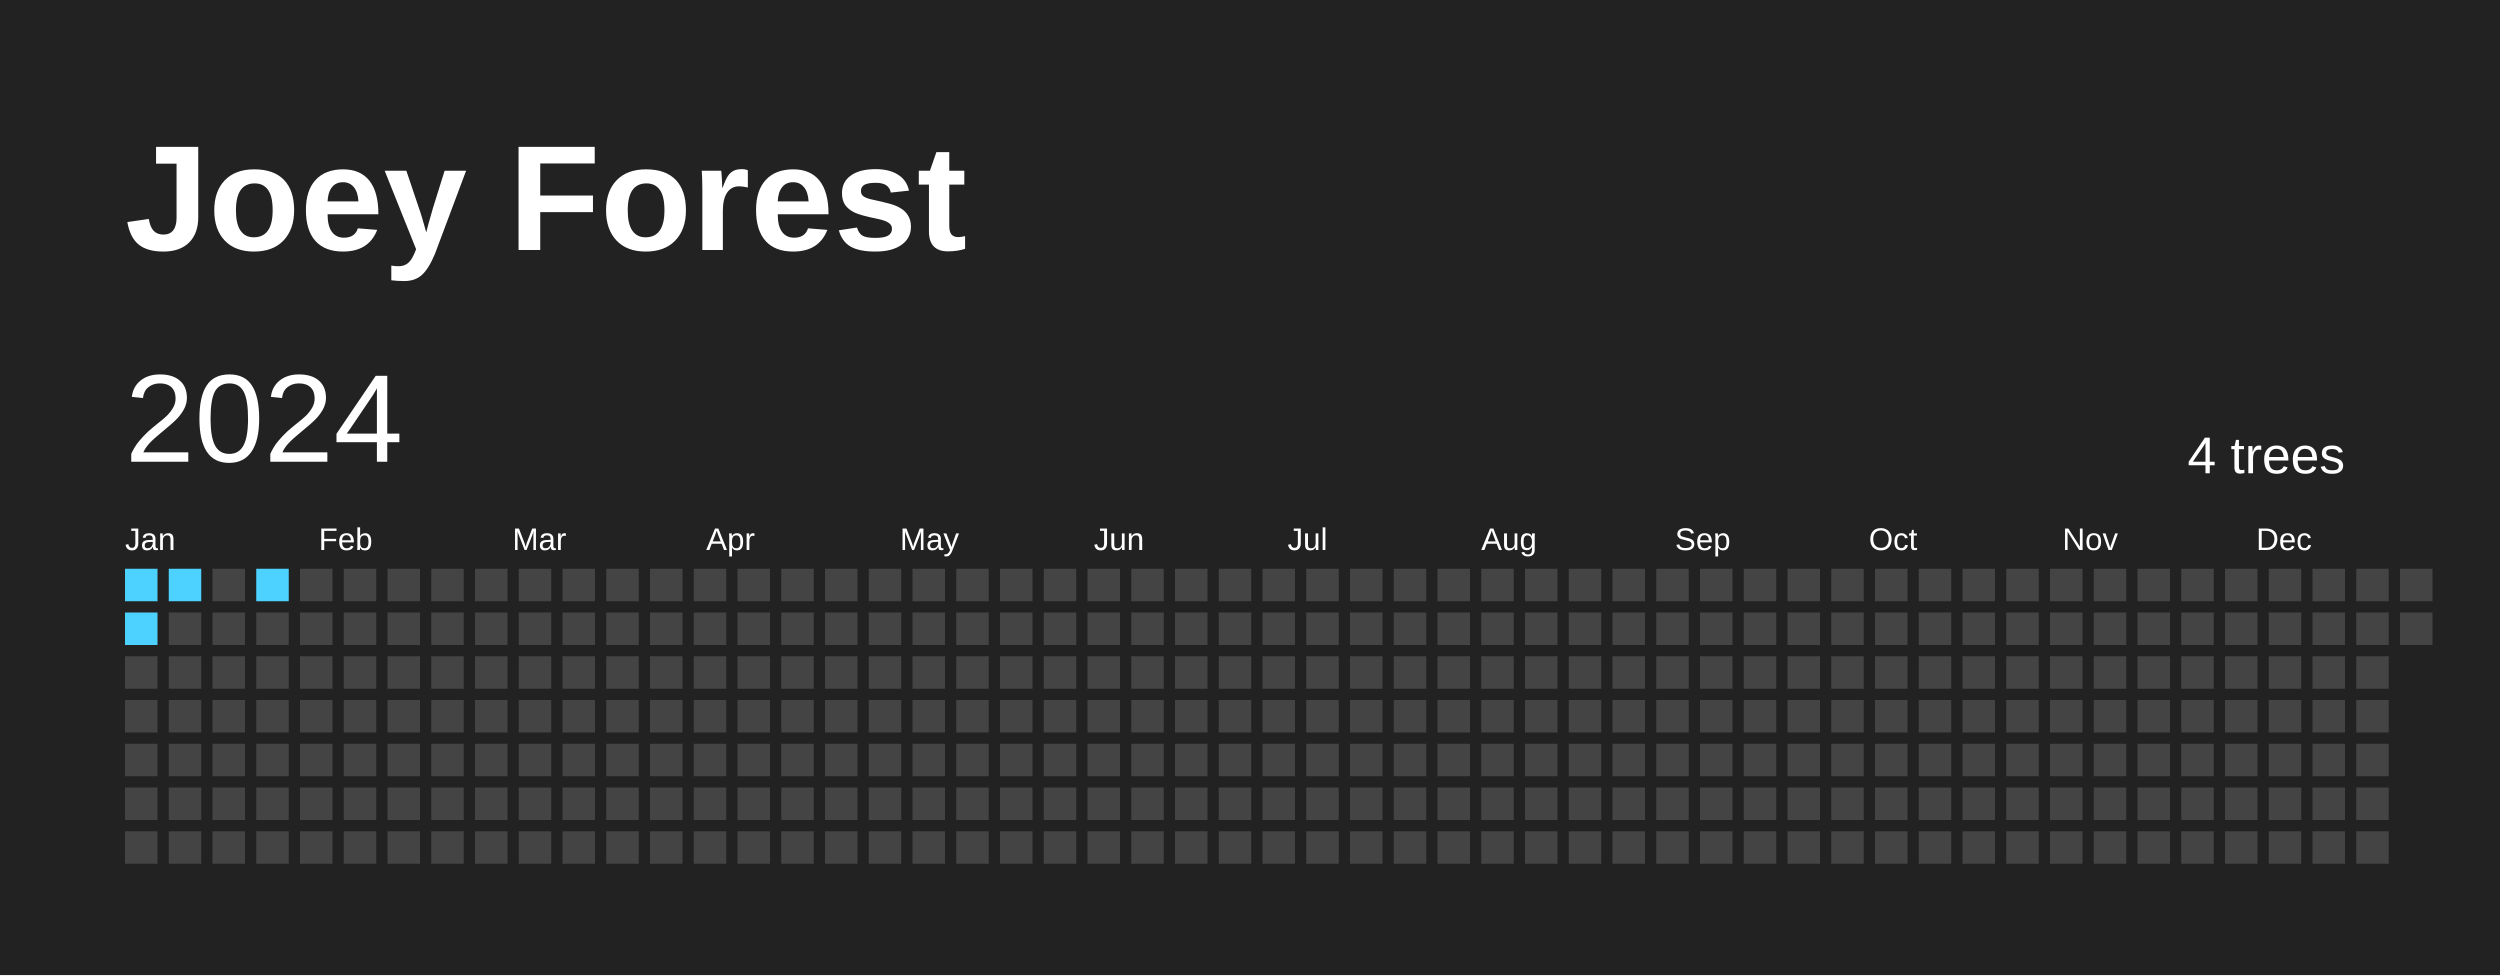
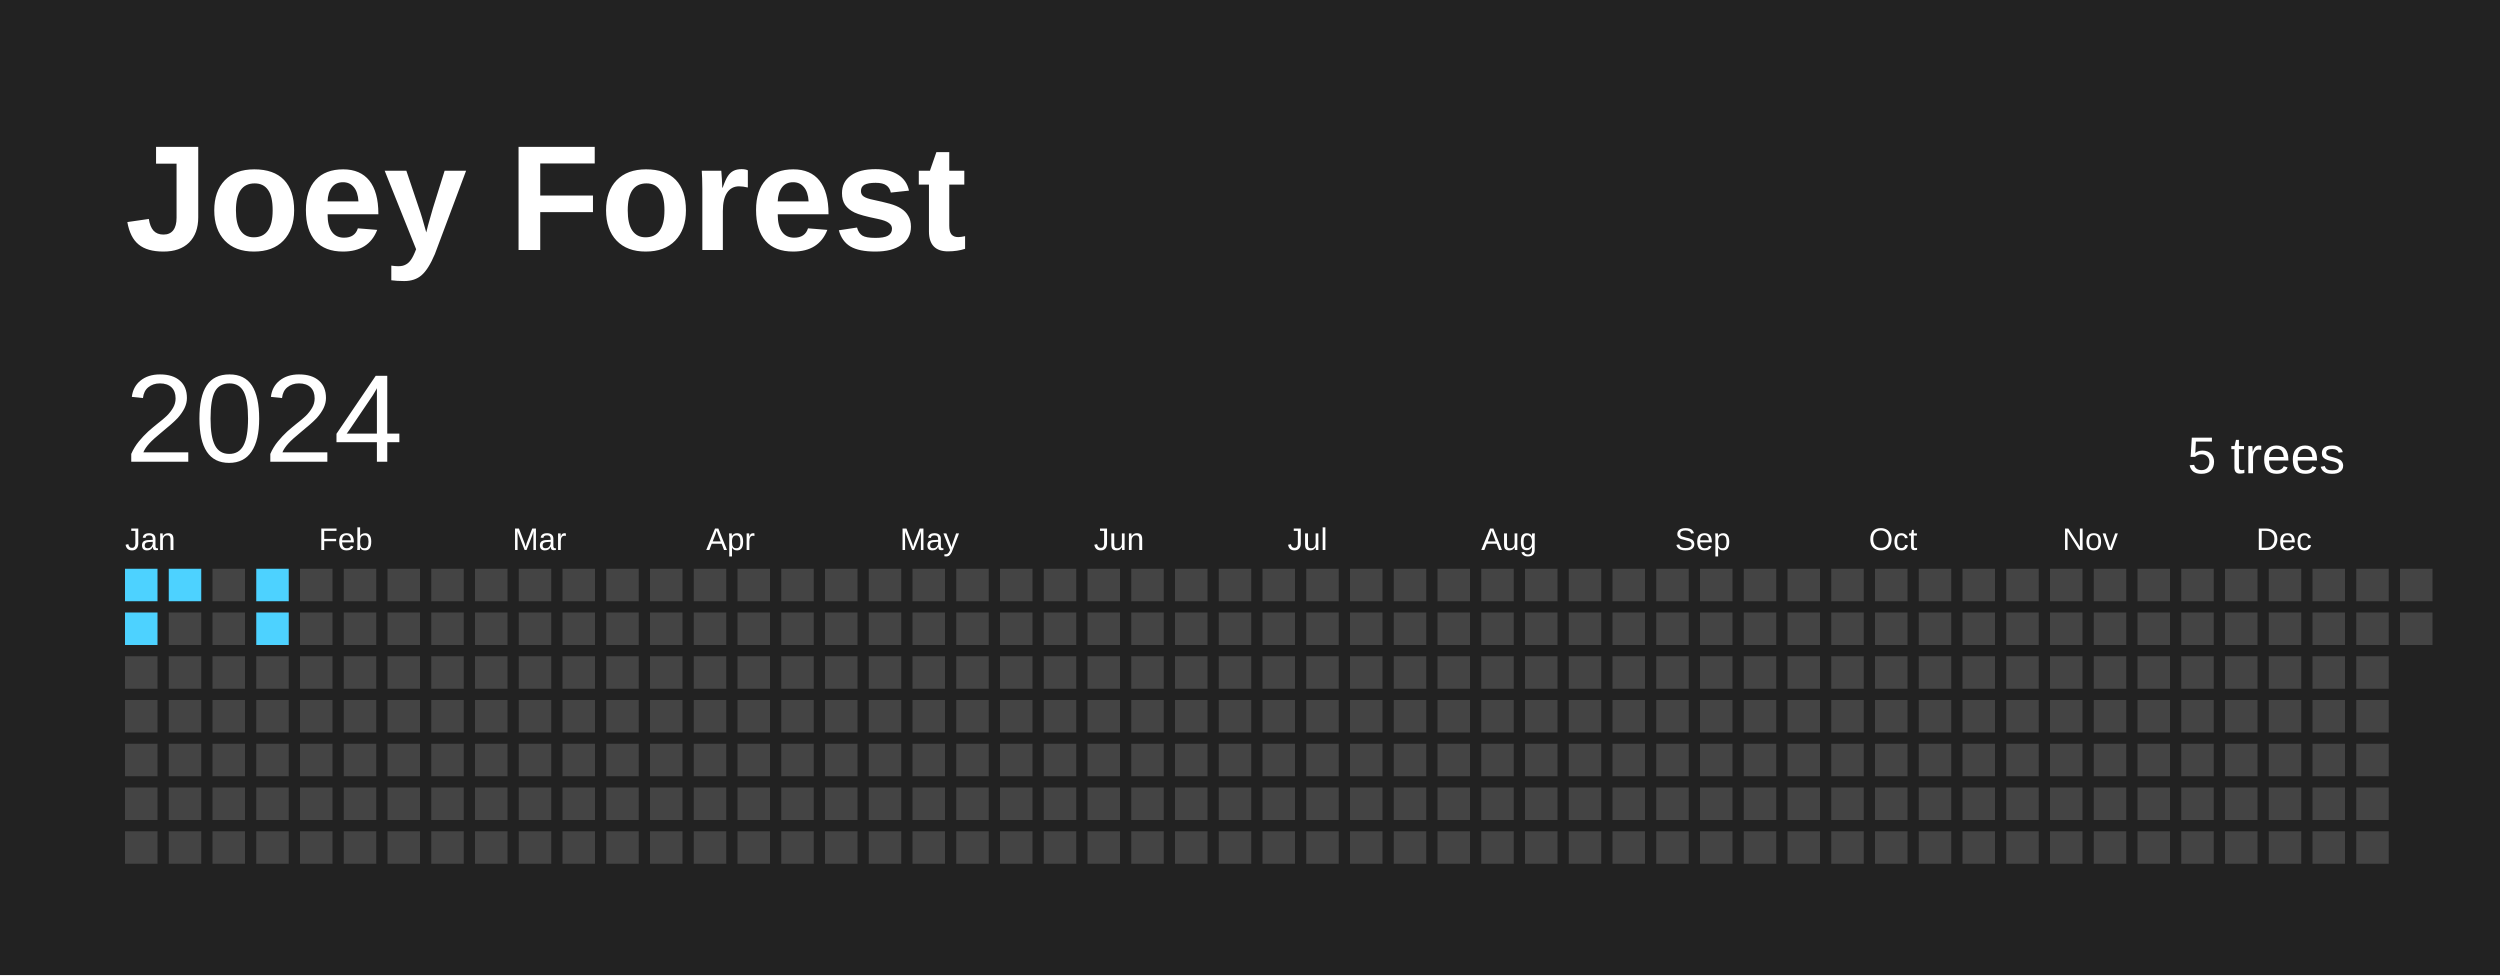
<svg xmlns="http://www.w3.org/2000/svg" baseProfile="full" height="78mm" version="1.1" viewBox="0,0,200,78" width="200mm">
  <defs />
  <rect fill="#222222" height="78" width="200" x="0" y="0" />
  <text fill="#FFFFFF" style="font-size:12px; font-family:Arial; font-weight:bold;" x="10" y="20">Joey Forest</text>
  <text dominant-baseline="hanging" fill="#FFFFFF" style="font-size:10.0px; font-family:Arial;" x="10" y="30">2024</text>
-   <text dominant-baseline="hanging" fill="#FFFFFF" style="font-size:4.125px; font-family:Arial;" x="175" y="35">4 trees</text>
+   <text dominant-baseline="hanging" fill="#FFFFFF" style="font-size:4.125px; font-family:Arial;" x="175" y="35">5 trees</text>
  <text fill="#FFFFFF" style="font-size:2.5px; font-family:Arial" x="10.0" y="44">Jan</text>
  <text fill="#FFFFFF" style="font-size:2.5px; font-family:Arial" x="25.5" y="44">Feb</text>
  <text fill="#FFFFFF" style="font-size:2.5px; font-family:Arial" x="41.0" y="44">Mar</text>
  <text fill="#FFFFFF" style="font-size:2.5px; font-family:Arial" x="56.5" y="44">Apr</text>
  <text fill="#FFFFFF" style="font-size:2.5px; font-family:Arial" x="72.0" y="44">May</text>
  <text fill="#FFFFFF" style="font-size:2.5px; font-family:Arial" x="87.5" y="44">Jun</text>
  <text fill="#FFFFFF" style="font-size:2.5px; font-family:Arial" x="103.0" y="44">Jul</text>
  <text fill="#FFFFFF" style="font-size:2.5px; font-family:Arial" x="118.5" y="44">Aug</text>
  <text fill="#FFFFFF" style="font-size:2.5px; font-family:Arial" x="134.0" y="44">Sep</text>
  <text fill="#FFFFFF" style="font-size:2.5px; font-family:Arial" x="149.5" y="44">Oct</text>
  <text fill="#FFFFFF" style="font-size:2.5px; font-family:Arial" x="165.0" y="44">Nov</text>
  <text fill="#FFFFFF" style="font-size:2.5px; font-family:Arial" x="180.5" y="44">Dec</text>
  <rect fill="#4DD2FF" height="2.6" width="2.6" x="10.0" y="45.5" />
  <rect fill="#4DD2FF" height="2.6" width="2.6" x="10.0" y="49.0" />
  <rect fill="#444444" height="2.6" width="2.6" x="10.0" y="52.5" />
  <rect fill="#444444" height="2.6" width="2.6" x="10.0" y="56.0" />
  <rect fill="#444444" height="2.6" width="2.6" x="10.0" y="59.5" />
  <rect fill="#444444" height="2.6" width="2.6" x="10.0" y="63.0" />
  <rect fill="#444444" height="2.6" width="2.6" x="10.0" y="66.5" />
  <rect fill="#4DD2FF" height="2.6" width="2.6" x="13.5" y="45.5" />
  <rect fill="#444444" height="2.6" width="2.6" x="13.5" y="49.0" />
  <rect fill="#444444" height="2.6" width="2.6" x="13.5" y="52.5" />
  <rect fill="#444444" height="2.6" width="2.6" x="13.5" y="56.0" />
  <rect fill="#444444" height="2.6" width="2.6" x="13.5" y="59.5" />
  <rect fill="#444444" height="2.6" width="2.6" x="13.5" y="63.0" />
  <rect fill="#444444" height="2.6" width="2.6" x="13.5" y="66.5" />
  <rect fill="#444444" height="2.6" width="2.6" x="17.0" y="45.5" />
  <rect fill="#444444" height="2.6" width="2.6" x="17.0" y="49.0" />
  <rect fill="#444444" height="2.6" width="2.6" x="17.0" y="52.5" />
  <rect fill="#444444" height="2.6" width="2.6" x="17.0" y="56.0" />
  <rect fill="#444444" height="2.6" width="2.6" x="17.0" y="59.5" />
  <rect fill="#444444" height="2.6" width="2.6" x="17.0" y="63.0" />
  <rect fill="#444444" height="2.6" width="2.6" x="17.0" y="66.5" />
  <rect fill="#4DD2FF" height="2.6" width="2.6" x="20.5" y="45.5" />
-   <rect fill="#444444" height="2.6" width="2.6" x="20.5" y="49.0" />
+   <rect fill="#4DD2FF" height="2.6" width="2.6" x="20.5" y="49.0" />
  <rect fill="#444444" height="2.6" width="2.6" x="20.5" y="52.5" />
  <rect fill="#444444" height="2.6" width="2.6" x="20.5" y="56.0" />
  <rect fill="#444444" height="2.6" width="2.6" x="20.5" y="59.5" />
  <rect fill="#444444" height="2.6" width="2.6" x="20.5" y="63.0" />
  <rect fill="#444444" height="2.6" width="2.6" x="20.5" y="66.5" />
  <rect fill="#444444" height="2.6" width="2.6" x="24.0" y="45.5" />
  <rect fill="#444444" height="2.6" width="2.6" x="24.0" y="49.0" />
  <rect fill="#444444" height="2.6" width="2.6" x="24.0" y="52.5" />
  <rect fill="#444444" height="2.6" width="2.6" x="24.0" y="56.0" />
  <rect fill="#444444" height="2.6" width="2.6" x="24.0" y="59.5" />
  <rect fill="#444444" height="2.6" width="2.6" x="24.0" y="63.0" />
  <rect fill="#444444" height="2.6" width="2.6" x="24.0" y="66.5" />
  <rect fill="#444444" height="2.6" width="2.6" x="27.5" y="45.5" />
  <rect fill="#444444" height="2.6" width="2.6" x="27.5" y="49.0" />
  <rect fill="#444444" height="2.6" width="2.6" x="27.5" y="52.5" />
  <rect fill="#444444" height="2.6" width="2.6" x="27.5" y="56.0" />
  <rect fill="#444444" height="2.6" width="2.6" x="27.5" y="59.5" />
  <rect fill="#444444" height="2.6" width="2.6" x="27.5" y="63.0" />
  <rect fill="#444444" height="2.6" width="2.6" x="27.5" y="66.5" />
  <rect fill="#444444" height="2.6" width="2.6" x="31.0" y="45.5" />
  <rect fill="#444444" height="2.6" width="2.6" x="31.0" y="49.0" />
  <rect fill="#444444" height="2.6" width="2.6" x="31.0" y="52.5" />
  <rect fill="#444444" height="2.6" width="2.6" x="31.0" y="56.0" />
  <rect fill="#444444" height="2.6" width="2.6" x="31.0" y="59.5" />
  <rect fill="#444444" height="2.6" width="2.6" x="31.0" y="63.0" />
  <rect fill="#444444" height="2.6" width="2.6" x="31.0" y="66.5" />
  <rect fill="#444444" height="2.6" width="2.6" x="34.5" y="45.5" />
  <rect fill="#444444" height="2.6" width="2.6" x="34.5" y="49.0" />
  <rect fill="#444444" height="2.6" width="2.6" x="34.5" y="52.5" />
  <rect fill="#444444" height="2.6" width="2.6" x="34.5" y="56.0" />
  <rect fill="#444444" height="2.6" width="2.6" x="34.5" y="59.5" />
  <rect fill="#444444" height="2.6" width="2.6" x="34.5" y="63.0" />
  <rect fill="#444444" height="2.6" width="2.6" x="34.5" y="66.5" />
  <rect fill="#444444" height="2.6" width="2.6" x="38.0" y="45.5" />
  <rect fill="#444444" height="2.6" width="2.6" x="38.0" y="49.0" />
  <rect fill="#444444" height="2.6" width="2.6" x="38.0" y="52.5" />
  <rect fill="#444444" height="2.6" width="2.6" x="38.0" y="56.0" />
  <rect fill="#444444" height="2.6" width="2.6" x="38.0" y="59.5" />
  <rect fill="#444444" height="2.6" width="2.6" x="38.0" y="63.0" />
  <rect fill="#444444" height="2.6" width="2.6" x="38.0" y="66.5" />
  <rect fill="#444444" height="2.6" width="2.6" x="41.5" y="45.5" />
  <rect fill="#444444" height="2.6" width="2.6" x="41.5" y="49.0" />
  <rect fill="#444444" height="2.6" width="2.6" x="41.5" y="52.5" />
  <rect fill="#444444" height="2.6" width="2.6" x="41.5" y="56.0" />
  <rect fill="#444444" height="2.6" width="2.6" x="41.5" y="59.5" />
  <rect fill="#444444" height="2.6" width="2.6" x="41.5" y="63.0" />
  <rect fill="#444444" height="2.6" width="2.6" x="41.5" y="66.5" />
  <rect fill="#444444" height="2.6" width="2.6" x="45.0" y="45.5" />
  <rect fill="#444444" height="2.6" width="2.6" x="45.0" y="49.0" />
  <rect fill="#444444" height="2.6" width="2.6" x="45.0" y="52.5" />
  <rect fill="#444444" height="2.6" width="2.6" x="45.0" y="56.0" />
  <rect fill="#444444" height="2.6" width="2.6" x="45.0" y="59.5" />
  <rect fill="#444444" height="2.6" width="2.6" x="45.0" y="63.0" />
  <rect fill="#444444" height="2.6" width="2.6" x="45.0" y="66.5" />
  <rect fill="#444444" height="2.6" width="2.6" x="48.5" y="45.5" />
  <rect fill="#444444" height="2.6" width="2.6" x="48.5" y="49.0" />
  <rect fill="#444444" height="2.6" width="2.6" x="48.5" y="52.5" />
  <rect fill="#444444" height="2.6" width="2.6" x="48.5" y="56.0" />
  <rect fill="#444444" height="2.6" width="2.6" x="48.5" y="59.5" />
  <rect fill="#444444" height="2.6" width="2.6" x="48.5" y="63.0" />
  <rect fill="#444444" height="2.6" width="2.6" x="48.5" y="66.5" />
  <rect fill="#444444" height="2.6" width="2.6" x="52.0" y="45.5" />
  <rect fill="#444444" height="2.6" width="2.6" x="52.0" y="49.0" />
  <rect fill="#444444" height="2.6" width="2.6" x="52.0" y="52.5" />
  <rect fill="#444444" height="2.6" width="2.6" x="52.0" y="56.0" />
  <rect fill="#444444" height="2.6" width="2.6" x="52.0" y="59.5" />
  <rect fill="#444444" height="2.6" width="2.6" x="52.0" y="63.0" />
  <rect fill="#444444" height="2.6" width="2.6" x="52.0" y="66.5" />
  <rect fill="#444444" height="2.6" width="2.6" x="55.5" y="45.5" />
  <rect fill="#444444" height="2.6" width="2.6" x="55.5" y="49.0" />
  <rect fill="#444444" height="2.6" width="2.6" x="55.5" y="52.5" />
  <rect fill="#444444" height="2.6" width="2.6" x="55.5" y="56.0" />
  <rect fill="#444444" height="2.6" width="2.6" x="55.5" y="59.5" />
  <rect fill="#444444" height="2.6" width="2.6" x="55.5" y="63.0" />
  <rect fill="#444444" height="2.6" width="2.6" x="55.5" y="66.5" />
  <rect fill="#444444" height="2.6" width="2.6" x="59.0" y="45.5" />
  <rect fill="#444444" height="2.6" width="2.6" x="59.0" y="49.0" />
  <rect fill="#444444" height="2.6" width="2.6" x="59.0" y="52.5" />
  <rect fill="#444444" height="2.6" width="2.6" x="59.0" y="56.0" />
  <rect fill="#444444" height="2.6" width="2.6" x="59.0" y="59.5" />
  <rect fill="#444444" height="2.6" width="2.6" x="59.0" y="63.0" />
  <rect fill="#444444" height="2.6" width="2.6" x="59.0" y="66.5" />
  <rect fill="#444444" height="2.6" width="2.6" x="62.5" y="45.5" />
  <rect fill="#444444" height="2.6" width="2.6" x="62.5" y="49.0" />
  <rect fill="#444444" height="2.6" width="2.6" x="62.5" y="52.5" />
  <rect fill="#444444" height="2.6" width="2.6" x="62.5" y="56.0" />
  <rect fill="#444444" height="2.6" width="2.6" x="62.5" y="59.5" />
  <rect fill="#444444" height="2.6" width="2.6" x="62.5" y="63.0" />
  <rect fill="#444444" height="2.6" width="2.6" x="62.5" y="66.5" />
  <rect fill="#444444" height="2.6" width="2.6" x="66.0" y="45.5" />
  <rect fill="#444444" height="2.6" width="2.6" x="66.0" y="49.0" />
  <rect fill="#444444" height="2.6" width="2.6" x="66.0" y="52.5" />
  <rect fill="#444444" height="2.6" width="2.6" x="66.0" y="56.0" />
  <rect fill="#444444" height="2.6" width="2.6" x="66.0" y="59.5" />
  <rect fill="#444444" height="2.6" width="2.6" x="66.0" y="63.0" />
  <rect fill="#444444" height="2.6" width="2.6" x="66.0" y="66.5" />
  <rect fill="#444444" height="2.6" width="2.6" x="69.5" y="45.5" />
  <rect fill="#444444" height="2.6" width="2.6" x="69.5" y="49.0" />
  <rect fill="#444444" height="2.6" width="2.6" x="69.5" y="52.5" />
  <rect fill="#444444" height="2.6" width="2.6" x="69.5" y="56.0" />
  <rect fill="#444444" height="2.6" width="2.6" x="69.5" y="59.5" />
  <rect fill="#444444" height="2.6" width="2.6" x="69.5" y="63.0" />
  <rect fill="#444444" height="2.6" width="2.6" x="69.5" y="66.5" />
  <rect fill="#444444" height="2.6" width="2.6" x="73.0" y="45.5" />
  <rect fill="#444444" height="2.6" width="2.6" x="73.0" y="49.0" />
  <rect fill="#444444" height="2.6" width="2.6" x="73.0" y="52.5" />
  <rect fill="#444444" height="2.6" width="2.6" x="73.0" y="56.0" />
  <rect fill="#444444" height="2.6" width="2.6" x="73.0" y="59.5" />
  <rect fill="#444444" height="2.6" width="2.6" x="73.0" y="63.0" />
  <rect fill="#444444" height="2.6" width="2.6" x="73.0" y="66.5" />
  <rect fill="#444444" height="2.6" width="2.6" x="76.5" y="45.5" />
  <rect fill="#444444" height="2.6" width="2.6" x="76.5" y="49.0" />
  <rect fill="#444444" height="2.6" width="2.6" x="76.5" y="52.5" />
  <rect fill="#444444" height="2.6" width="2.6" x="76.5" y="56.0" />
  <rect fill="#444444" height="2.6" width="2.6" x="76.5" y="59.5" />
  <rect fill="#444444" height="2.6" width="2.6" x="76.5" y="63.0" />
  <rect fill="#444444" height="2.6" width="2.6" x="76.5" y="66.5" />
  <rect fill="#444444" height="2.6" width="2.6" x="80.0" y="45.5" />
  <rect fill="#444444" height="2.6" width="2.6" x="80.0" y="49.0" />
  <rect fill="#444444" height="2.6" width="2.6" x="80.0" y="52.5" />
  <rect fill="#444444" height="2.6" width="2.6" x="80.0" y="56.0" />
  <rect fill="#444444" height="2.6" width="2.6" x="80.0" y="59.5" />
  <rect fill="#444444" height="2.6" width="2.6" x="80.0" y="63.0" />
  <rect fill="#444444" height="2.6" width="2.6" x="80.0" y="66.5" />
  <rect fill="#444444" height="2.6" width="2.6" x="83.5" y="45.5" />
  <rect fill="#444444" height="2.6" width="2.6" x="83.5" y="49.0" />
  <rect fill="#444444" height="2.6" width="2.6" x="83.5" y="52.5" />
  <rect fill="#444444" height="2.6" width="2.6" x="83.5" y="56.0" />
  <rect fill="#444444" height="2.6" width="2.6" x="83.5" y="59.5" />
  <rect fill="#444444" height="2.6" width="2.6" x="83.5" y="63.0" />
  <rect fill="#444444" height="2.6" width="2.6" x="83.5" y="66.5" />
  <rect fill="#444444" height="2.6" width="2.6" x="87.0" y="45.5" />
  <rect fill="#444444" height="2.6" width="2.6" x="87.0" y="49.0" />
  <rect fill="#444444" height="2.6" width="2.6" x="87.0" y="52.5" />
  <rect fill="#444444" height="2.6" width="2.6" x="87.0" y="56.0" />
  <rect fill="#444444" height="2.6" width="2.6" x="87.0" y="59.5" />
  <rect fill="#444444" height="2.6" width="2.6" x="87.0" y="63.0" />
  <rect fill="#444444" height="2.6" width="2.6" x="87.0" y="66.5" />
  <rect fill="#444444" height="2.6" width="2.6" x="90.5" y="45.5" />
  <rect fill="#444444" height="2.6" width="2.6" x="90.5" y="49.0" />
  <rect fill="#444444" height="2.6" width="2.6" x="90.5" y="52.5" />
  <rect fill="#444444" height="2.6" width="2.6" x="90.5" y="56.0" />
  <rect fill="#444444" height="2.6" width="2.6" x="90.5" y="59.5" />
  <rect fill="#444444" height="2.6" width="2.6" x="90.5" y="63.0" />
  <rect fill="#444444" height="2.6" width="2.6" x="90.5" y="66.5" />
  <rect fill="#444444" height="2.6" width="2.6" x="94.0" y="45.5" />
  <rect fill="#444444" height="2.6" width="2.6" x="94.0" y="49.0" />
  <rect fill="#444444" height="2.6" width="2.6" x="94.0" y="52.5" />
  <rect fill="#444444" height="2.6" width="2.6" x="94.0" y="56.0" />
  <rect fill="#444444" height="2.6" width="2.6" x="94.0" y="59.5" />
  <rect fill="#444444" height="2.6" width="2.6" x="94.0" y="63.0" />
  <rect fill="#444444" height="2.6" width="2.6" x="94.0" y="66.5" />
  <rect fill="#444444" height="2.6" width="2.6" x="97.5" y="45.5" />
  <rect fill="#444444" height="2.6" width="2.6" x="97.5" y="49.0" />
  <rect fill="#444444" height="2.6" width="2.6" x="97.5" y="52.5" />
  <rect fill="#444444" height="2.6" width="2.6" x="97.5" y="56.0" />
  <rect fill="#444444" height="2.6" width="2.6" x="97.5" y="59.5" />
  <rect fill="#444444" height="2.6" width="2.6" x="97.5" y="63.0" />
  <rect fill="#444444" height="2.6" width="2.6" x="97.5" y="66.5" />
  <rect fill="#444444" height="2.6" width="2.6" x="101.0" y="45.5" />
  <rect fill="#444444" height="2.6" width="2.6" x="101.0" y="49.0" />
  <rect fill="#444444" height="2.6" width="2.6" x="101.0" y="52.5" />
  <rect fill="#444444" height="2.6" width="2.6" x="101.0" y="56.0" />
  <rect fill="#444444" height="2.6" width="2.6" x="101.0" y="59.5" />
  <rect fill="#444444" height="2.6" width="2.6" x="101.0" y="63.0" />
  <rect fill="#444444" height="2.6" width="2.6" x="101.0" y="66.5" />
  <rect fill="#444444" height="2.6" width="2.6" x="104.5" y="45.5" />
  <rect fill="#444444" height="2.6" width="2.6" x="104.5" y="49.0" />
  <rect fill="#444444" height="2.6" width="2.6" x="104.5" y="52.5" />
  <rect fill="#444444" height="2.6" width="2.6" x="104.5" y="56.0" />
  <rect fill="#444444" height="2.6" width="2.6" x="104.5" y="59.5" />
  <rect fill="#444444" height="2.6" width="2.6" x="104.5" y="63.0" />
  <rect fill="#444444" height="2.6" width="2.6" x="104.5" y="66.5" />
  <rect fill="#444444" height="2.6" width="2.6" x="108.0" y="45.5" />
  <rect fill="#444444" height="2.6" width="2.6" x="108.0" y="49.0" />
  <rect fill="#444444" height="2.6" width="2.6" x="108.0" y="52.5" />
  <rect fill="#444444" height="2.6" width="2.6" x="108.0" y="56.0" />
  <rect fill="#444444" height="2.6" width="2.6" x="108.0" y="59.5" />
  <rect fill="#444444" height="2.6" width="2.6" x="108.0" y="63.0" />
  <rect fill="#444444" height="2.6" width="2.6" x="108.0" y="66.5" />
  <rect fill="#444444" height="2.6" width="2.6" x="111.5" y="45.5" />
  <rect fill="#444444" height="2.6" width="2.6" x="111.5" y="49.0" />
  <rect fill="#444444" height="2.6" width="2.6" x="111.5" y="52.5" />
  <rect fill="#444444" height="2.6" width="2.6" x="111.5" y="56.0" />
  <rect fill="#444444" height="2.6" width="2.6" x="111.5" y="59.5" />
  <rect fill="#444444" height="2.6" width="2.6" x="111.5" y="63.0" />
  <rect fill="#444444" height="2.6" width="2.6" x="111.5" y="66.5" />
  <rect fill="#444444" height="2.6" width="2.6" x="115.0" y="45.5" />
  <rect fill="#444444" height="2.6" width="2.6" x="115.0" y="49.0" />
  <rect fill="#444444" height="2.6" width="2.6" x="115.0" y="52.5" />
  <rect fill="#444444" height="2.6" width="2.6" x="115.0" y="56.0" />
  <rect fill="#444444" height="2.6" width="2.6" x="115.0" y="59.5" />
  <rect fill="#444444" height="2.6" width="2.6" x="115.0" y="63.0" />
  <rect fill="#444444" height="2.6" width="2.6" x="115.0" y="66.5" />
  <rect fill="#444444" height="2.6" width="2.6" x="118.5" y="45.5" />
  <rect fill="#444444" height="2.6" width="2.6" x="118.5" y="49.0" />
  <rect fill="#444444" height="2.6" width="2.6" x="118.5" y="52.5" />
  <rect fill="#444444" height="2.6" width="2.6" x="118.5" y="56.0" />
  <rect fill="#444444" height="2.6" width="2.6" x="118.5" y="59.5" />
  <rect fill="#444444" height="2.6" width="2.6" x="118.5" y="63.0" />
  <rect fill="#444444" height="2.6" width="2.6" x="118.5" y="66.5" />
  <rect fill="#444444" height="2.6" width="2.6" x="122.0" y="45.5" />
  <rect fill="#444444" height="2.6" width="2.6" x="122.0" y="49.0" />
  <rect fill="#444444" height="2.6" width="2.6" x="122.0" y="52.5" />
  <rect fill="#444444" height="2.6" width="2.6" x="122.0" y="56.0" />
  <rect fill="#444444" height="2.6" width="2.6" x="122.0" y="59.5" />
  <rect fill="#444444" height="2.6" width="2.6" x="122.0" y="63.0" />
  <rect fill="#444444" height="2.6" width="2.6" x="122.0" y="66.5" />
  <rect fill="#444444" height="2.6" width="2.6" x="125.5" y="45.5" />
  <rect fill="#444444" height="2.6" width="2.6" x="125.5" y="49.0" />
  <rect fill="#444444" height="2.6" width="2.6" x="125.5" y="52.5" />
  <rect fill="#444444" height="2.6" width="2.6" x="125.5" y="56.0" />
  <rect fill="#444444" height="2.6" width="2.6" x="125.5" y="59.5" />
  <rect fill="#444444" height="2.6" width="2.6" x="125.5" y="63.0" />
  <rect fill="#444444" height="2.6" width="2.6" x="125.5" y="66.5" />
  <rect fill="#444444" height="2.6" width="2.6" x="129.0" y="45.5" />
  <rect fill="#444444" height="2.6" width="2.6" x="129.0" y="49.0" />
  <rect fill="#444444" height="2.6" width="2.6" x="129.0" y="52.5" />
  <rect fill="#444444" height="2.6" width="2.6" x="129.0" y="56.0" />
  <rect fill="#444444" height="2.6" width="2.6" x="129.0" y="59.5" />
  <rect fill="#444444" height="2.6" width="2.6" x="129.0" y="63.0" />
  <rect fill="#444444" height="2.6" width="2.6" x="129.0" y="66.5" />
  <rect fill="#444444" height="2.6" width="2.6" x="132.5" y="45.5" />
  <rect fill="#444444" height="2.6" width="2.6" x="132.5" y="49.0" />
  <rect fill="#444444" height="2.6" width="2.6" x="132.5" y="52.5" />
  <rect fill="#444444" height="2.6" width="2.6" x="132.5" y="56.0" />
  <rect fill="#444444" height="2.6" width="2.6" x="132.5" y="59.5" />
  <rect fill="#444444" height="2.6" width="2.6" x="132.5" y="63.0" />
  <rect fill="#444444" height="2.6" width="2.6" x="132.5" y="66.5" />
  <rect fill="#444444" height="2.6" width="2.6" x="136.0" y="45.5" />
  <rect fill="#444444" height="2.6" width="2.6" x="136.0" y="49.0" />
  <rect fill="#444444" height="2.6" width="2.6" x="136.0" y="52.5" />
  <rect fill="#444444" height="2.6" width="2.6" x="136.0" y="56.0" />
  <rect fill="#444444" height="2.6" width="2.6" x="136.0" y="59.5" />
  <rect fill="#444444" height="2.6" width="2.6" x="136.0" y="63.0" />
  <rect fill="#444444" height="2.6" width="2.6" x="136.0" y="66.5" />
  <rect fill="#444444" height="2.6" width="2.6" x="139.5" y="45.5" />
  <rect fill="#444444" height="2.6" width="2.6" x="139.5" y="49.0" />
  <rect fill="#444444" height="2.6" width="2.6" x="139.5" y="52.5" />
  <rect fill="#444444" height="2.6" width="2.6" x="139.5" y="56.0" />
  <rect fill="#444444" height="2.6" width="2.6" x="139.5" y="59.5" />
  <rect fill="#444444" height="2.6" width="2.6" x="139.5" y="63.0" />
  <rect fill="#444444" height="2.6" width="2.6" x="139.5" y="66.5" />
  <rect fill="#444444" height="2.6" width="2.6" x="143.0" y="45.5" />
  <rect fill="#444444" height="2.6" width="2.6" x="143.0" y="49.0" />
  <rect fill="#444444" height="2.6" width="2.6" x="143.0" y="52.5" />
  <rect fill="#444444" height="2.6" width="2.6" x="143.0" y="56.0" />
  <rect fill="#444444" height="2.6" width="2.6" x="143.0" y="59.5" />
  <rect fill="#444444" height="2.6" width="2.6" x="143.0" y="63.0" />
  <rect fill="#444444" height="2.6" width="2.6" x="143.0" y="66.5" />
  <rect fill="#444444" height="2.6" width="2.6" x="146.5" y="45.5" />
  <rect fill="#444444" height="2.6" width="2.6" x="146.5" y="49.0" />
  <rect fill="#444444" height="2.6" width="2.6" x="146.5" y="52.5" />
  <rect fill="#444444" height="2.6" width="2.6" x="146.5" y="56.0" />
  <rect fill="#444444" height="2.6" width="2.6" x="146.5" y="59.5" />
  <rect fill="#444444" height="2.6" width="2.6" x="146.5" y="63.0" />
  <rect fill="#444444" height="2.6" width="2.6" x="146.5" y="66.5" />
  <rect fill="#444444" height="2.6" width="2.6" x="150.0" y="45.5" />
  <rect fill="#444444" height="2.6" width="2.6" x="150.0" y="49.0" />
  <rect fill="#444444" height="2.6" width="2.6" x="150.0" y="52.5" />
  <rect fill="#444444" height="2.6" width="2.6" x="150.0" y="56.0" />
  <rect fill="#444444" height="2.6" width="2.6" x="150.0" y="59.5" />
  <rect fill="#444444" height="2.6" width="2.6" x="150.0" y="63.0" />
  <rect fill="#444444" height="2.6" width="2.6" x="150.0" y="66.5" />
  <rect fill="#444444" height="2.6" width="2.6" x="153.5" y="45.5" />
  <rect fill="#444444" height="2.6" width="2.6" x="153.5" y="49.0" />
  <rect fill="#444444" height="2.6" width="2.6" x="153.5" y="52.5" />
  <rect fill="#444444" height="2.6" width="2.6" x="153.5" y="56.0" />
  <rect fill="#444444" height="2.6" width="2.6" x="153.5" y="59.5" />
  <rect fill="#444444" height="2.6" width="2.6" x="153.5" y="63.0" />
  <rect fill="#444444" height="2.6" width="2.6" x="153.5" y="66.5" />
  <rect fill="#444444" height="2.6" width="2.6" x="157.0" y="45.5" />
  <rect fill="#444444" height="2.6" width="2.6" x="157.0" y="49.0" />
  <rect fill="#444444" height="2.6" width="2.6" x="157.0" y="52.5" />
  <rect fill="#444444" height="2.6" width="2.6" x="157.0" y="56.0" />
  <rect fill="#444444" height="2.6" width="2.6" x="157.0" y="59.5" />
  <rect fill="#444444" height="2.6" width="2.6" x="157.0" y="63.0" />
  <rect fill="#444444" height="2.6" width="2.6" x="157.0" y="66.5" />
  <rect fill="#444444" height="2.6" width="2.6" x="160.5" y="45.5" />
  <rect fill="#444444" height="2.6" width="2.6" x="160.5" y="49.0" />
  <rect fill="#444444" height="2.6" width="2.6" x="160.5" y="52.5" />
  <rect fill="#444444" height="2.6" width="2.6" x="160.5" y="56.0" />
  <rect fill="#444444" height="2.6" width="2.6" x="160.5" y="59.5" />
  <rect fill="#444444" height="2.6" width="2.6" x="160.5" y="63.0" />
  <rect fill="#444444" height="2.6" width="2.6" x="160.5" y="66.5" />
  <rect fill="#444444" height="2.6" width="2.6" x="164.0" y="45.5" />
  <rect fill="#444444" height="2.6" width="2.6" x="164.0" y="49.0" />
  <rect fill="#444444" height="2.6" width="2.6" x="164.0" y="52.5" />
  <rect fill="#444444" height="2.6" width="2.6" x="164.0" y="56.0" />
  <rect fill="#444444" height="2.6" width="2.6" x="164.0" y="59.5" />
  <rect fill="#444444" height="2.6" width="2.6" x="164.0" y="63.0" />
  <rect fill="#444444" height="2.6" width="2.6" x="164.0" y="66.5" />
  <rect fill="#444444" height="2.6" width="2.6" x="167.5" y="45.5" />
  <rect fill="#444444" height="2.6" width="2.6" x="167.5" y="49.0" />
  <rect fill="#444444" height="2.6" width="2.6" x="167.5" y="52.5" />
  <rect fill="#444444" height="2.6" width="2.6" x="167.5" y="56.0" />
  <rect fill="#444444" height="2.6" width="2.6" x="167.5" y="59.5" />
  <rect fill="#444444" height="2.6" width="2.6" x="167.5" y="63.0" />
  <rect fill="#444444" height="2.6" width="2.6" x="167.5" y="66.5" />
  <rect fill="#444444" height="2.6" width="2.6" x="171.0" y="45.5" />
  <rect fill="#444444" height="2.6" width="2.6" x="171.0" y="49.0" />
  <rect fill="#444444" height="2.6" width="2.6" x="171.0" y="52.5" />
  <rect fill="#444444" height="2.6" width="2.6" x="171.0" y="56.0" />
  <rect fill="#444444" height="2.6" width="2.6" x="171.0" y="59.5" />
  <rect fill="#444444" height="2.6" width="2.6" x="171.0" y="63.0" />
  <rect fill="#444444" height="2.6" width="2.6" x="171.0" y="66.5" />
  <rect fill="#444444" height="2.6" width="2.6" x="174.5" y="45.5" />
  <rect fill="#444444" height="2.6" width="2.6" x="174.5" y="49.0" />
  <rect fill="#444444" height="2.6" width="2.6" x="174.5" y="52.5" />
  <rect fill="#444444" height="2.6" width="2.6" x="174.5" y="56.0" />
  <rect fill="#444444" height="2.6" width="2.6" x="174.5" y="59.5" />
  <rect fill="#444444" height="2.6" width="2.6" x="174.5" y="63.0" />
  <rect fill="#444444" height="2.6" width="2.6" x="174.5" y="66.5" />
  <rect fill="#444444" height="2.6" width="2.6" x="178.0" y="45.5" />
  <rect fill="#444444" height="2.6" width="2.6" x="178.0" y="49.0" />
  <rect fill="#444444" height="2.6" width="2.6" x="178.0" y="52.5" />
  <rect fill="#444444" height="2.6" width="2.6" x="178.0" y="56.0" />
  <rect fill="#444444" height="2.6" width="2.6" x="178.0" y="59.5" />
  <rect fill="#444444" height="2.6" width="2.6" x="178.0" y="63.0" />
  <rect fill="#444444" height="2.6" width="2.6" x="178.0" y="66.5" />
  <rect fill="#444444" height="2.6" width="2.6" x="181.5" y="45.5" />
  <rect fill="#444444" height="2.6" width="2.6" x="181.5" y="49.0" />
  <rect fill="#444444" height="2.6" width="2.6" x="181.5" y="52.5" />
  <rect fill="#444444" height="2.6" width="2.6" x="181.5" y="56.0" />
  <rect fill="#444444" height="2.6" width="2.6" x="181.5" y="59.5" />
  <rect fill="#444444" height="2.6" width="2.6" x="181.5" y="63.0" />
  <rect fill="#444444" height="2.6" width="2.6" x="181.5" y="66.5" />
  <rect fill="#444444" height="2.6" width="2.6" x="185.0" y="45.5" />
  <rect fill="#444444" height="2.6" width="2.6" x="185.0" y="49.0" />
  <rect fill="#444444" height="2.6" width="2.6" x="185.0" y="52.5" />
  <rect fill="#444444" height="2.6" width="2.6" x="185.0" y="56.0" />
  <rect fill="#444444" height="2.6" width="2.6" x="185.0" y="59.5" />
  <rect fill="#444444" height="2.6" width="2.6" x="185.0" y="63.0" />
  <rect fill="#444444" height="2.6" width="2.6" x="185.0" y="66.5" />
  <rect fill="#444444" height="2.6" width="2.6" x="188.5" y="45.5" />
  <rect fill="#444444" height="2.6" width="2.6" x="188.5" y="49.0" />
  <rect fill="#444444" height="2.6" width="2.6" x="188.5" y="52.5" />
  <rect fill="#444444" height="2.6" width="2.6" x="188.5" y="56.0" />
  <rect fill="#444444" height="2.6" width="2.6" x="188.5" y="59.5" />
  <rect fill="#444444" height="2.6" width="2.6" x="188.5" y="63.0" />
  <rect fill="#444444" height="2.6" width="2.6" x="188.5" y="66.5" />
  <rect fill="#444444" height="2.6" width="2.6" x="192.0" y="45.5" />
  <rect fill="#444444" height="2.6" width="2.6" x="192.0" y="49.0" />
</svg>
